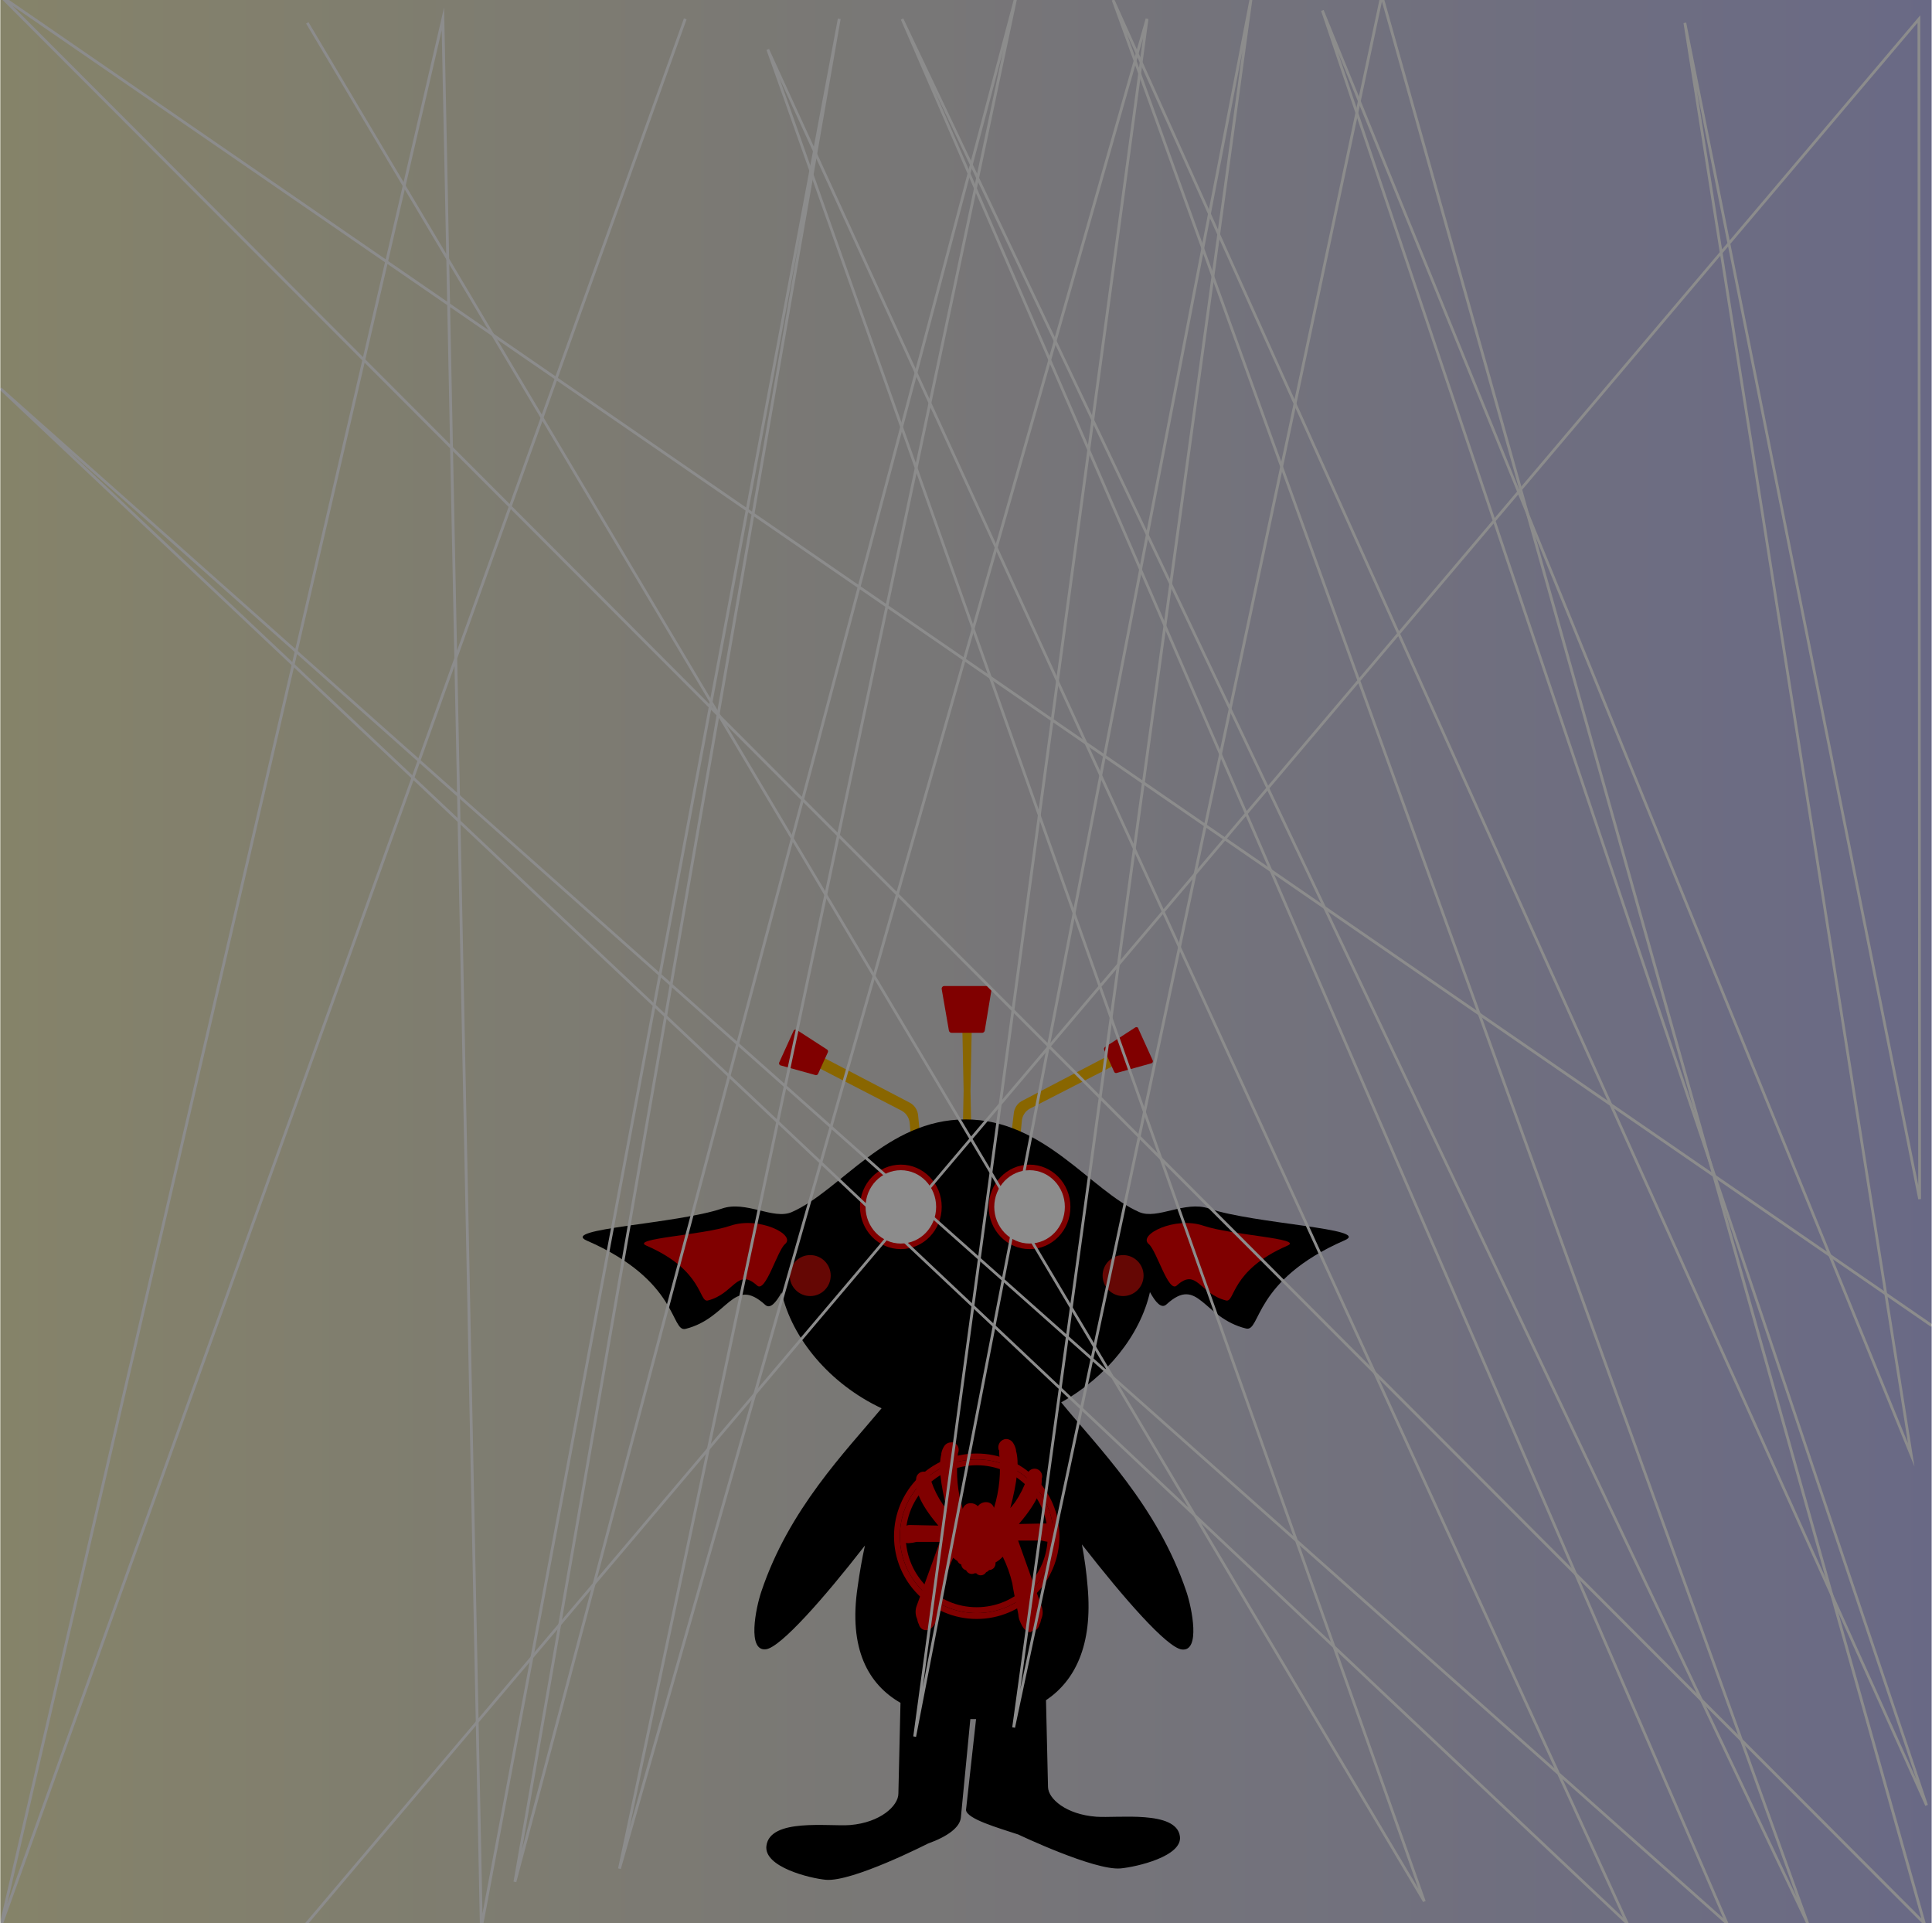
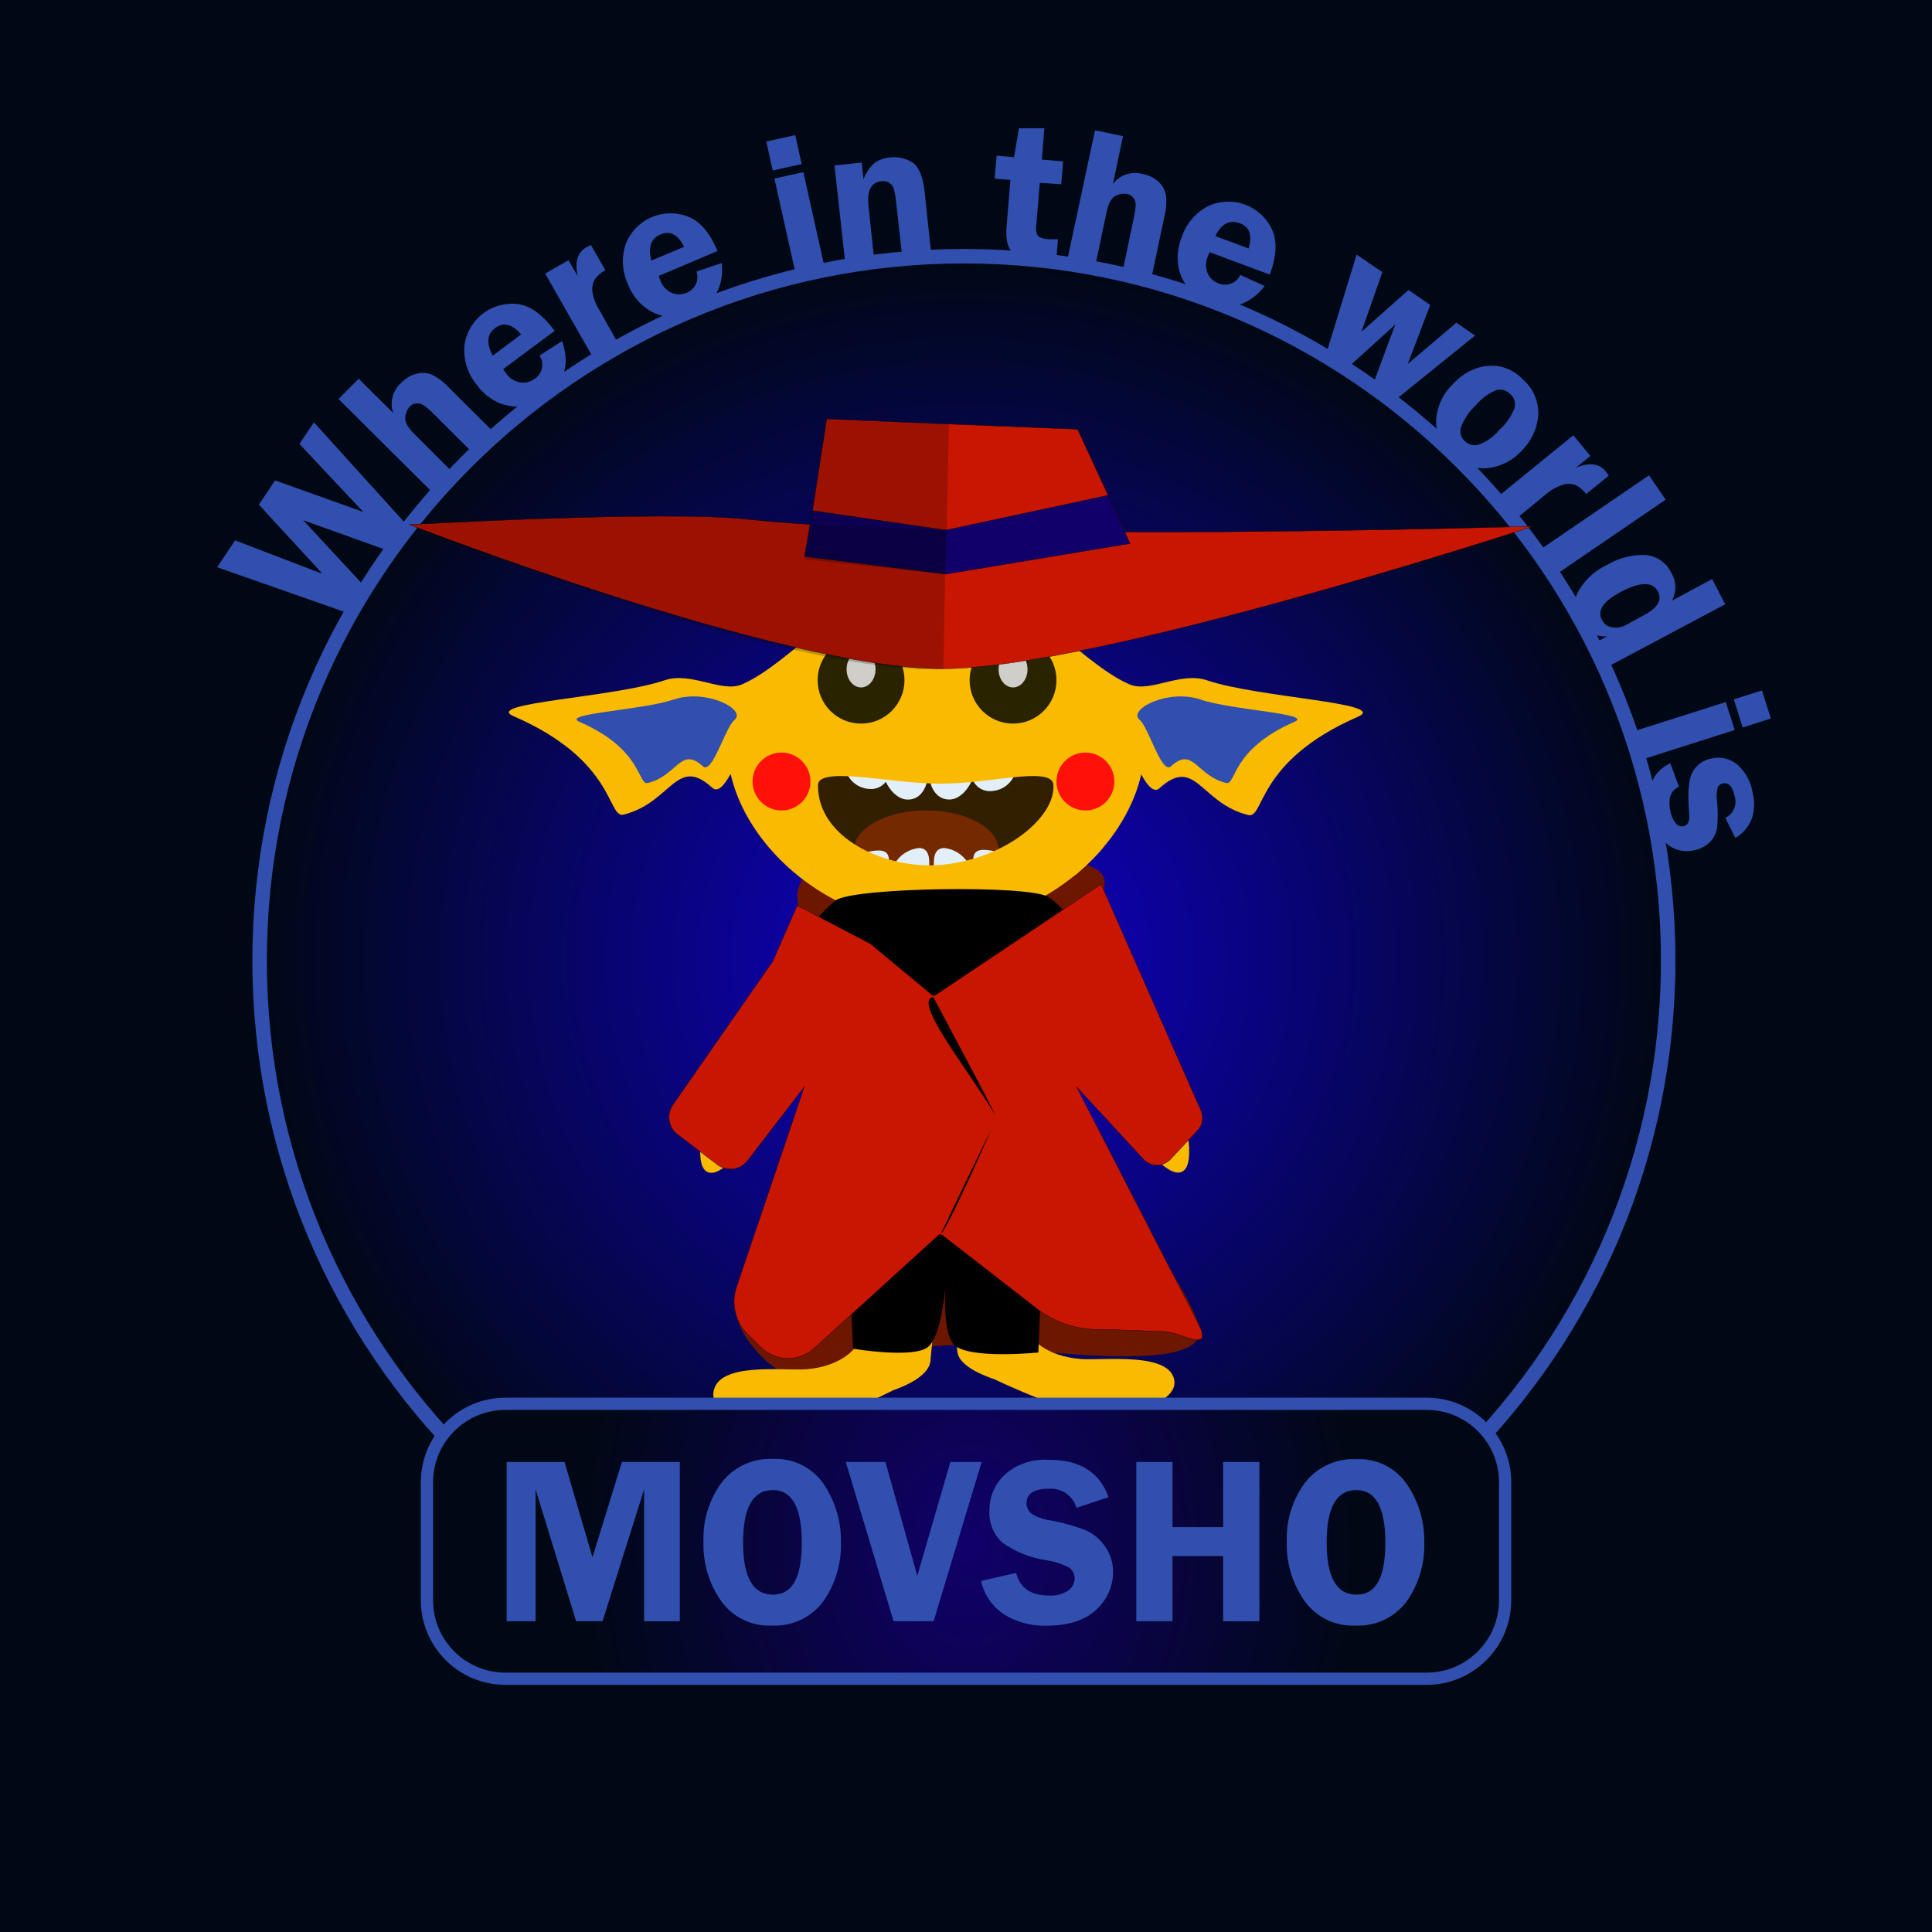
- <svg xmlns="http://www.w3.org/2000/svg" width="266.88" height="265.58" viewBox="0 0 266.88 265.58">
+ <svg xmlns="http://www.w3.org/2000/svg" width="266.94" height="266.94" viewBox="0 0 266.94 266.94">
  <defs>
-     <linearGradient id="a" x1="0.05" y1="132.79" x2="266.82" y2="132.79" gradientUnits="userSpaceOnUse">
-       <stop offset="0" stop-color="#ffe800" />
-       <stop offset="1" stop-color="blue" />
-     </linearGradient>
+     <radialGradient id="a" cx="133.18" cy="132.71" r="97.11" gradientTransform="translate(-0.27 -0.27)" gradientUnits="userSpaceOnUse">
+       <stop offset="0" stop-color="#1100cd" />
+       <stop offset="1" stop-color="#000815" />
+     </radialGradient>
+     <clipPath id="b">
+       <path d="M166.78,94c-3.72-1.26-7.92,1.79-10.74.55-7.49-3.29-14.62-14.29-26.75-14.29s-19.26,11-26.75,14.29c-2.83,1.24-7-1.81-10.74-.55-7,2.38-25.1,3.1-20.85,4.95,14.23,6.18,12.93,14.17,15.22,13.6,6.62-1.65,7.28-8.24,12.24-3.71.77.7,1.64-.29,2.54-1.9,1.61,7.13,7.46,14.09,15.41,17.9-5.61,6.74-14.26,15.54-18.53,28.27-.87,2.57-2.23,9.31.7,8.92,2.29-.3,8.81-7.73,15.25-16-.44,2-.81,4.14-1.14,6.3-1.47,9.7,1.71,15.15,6.6,18-.09,3.84-.26,11-.32,14,0,1.88-2.78,4.48-7.44,4.85-3.27.26-12.35-1.08-12.91,3.21-.43,3.27,6.65,5,9.14,5.23,4.06.39,15.77-5.56,15.77-5.56,3.1-1.09,4.93-2.53,5.07-4L130,172.84h.88l1.4,13.93c.14,1.39,2,2.75,5.07,3.78,0,0,11.71,5.6,15.76,5.22,2.49-.23,9.57-1.87,9.15-5-.56-4-9.64-2.77-12.91-3-4.66-.34-7.39-2.79-7.43-4.57-.07-2.83-.23-9.79-.31-13.37,4.42-3,7.23-8.39,6.42-17.52a62.8,62.8,0,0,0-.91-6.5c6.49,8.34,13.1,15.89,15.4,16.19,2.94.39,1.57-6.35.71-8.92C158.79,139.85,149.52,130.85,144,124c7.06-3.94,12.18-10.39,13.68-17,.89,1.61,1.77,2.6,2.53,1.9,5-4.53,5.63,2.06,12.24,3.71,2.3.57,1-7.42,15.22-13.6C191.87,97.11,173.79,96.39,166.78,94Z" fill="#f9ba00" />
+     </clipPath>
+     <clipPath id="c">
+       <path d="M146.08,108.52c.21,4.88-7.18,10.77-16.11,11.51-7.69.63-17.48-3.71-17.48-11.51,0-3.59,9.77-.77,17.48-.77S145.92,104.93,146.08,108.52Z" fill="#321f00" stroke="#f9ba00" stroke-miterlimit="10" stroke-width="1.05" />
+     </clipPath>
+     <radialGradient id="d" cx="128.37" cy="219.04" r="55.03" gradientTransform="translate(8.15 -58.03) scale(0.98 1.24)" gradientUnits="userSpaceOnUse">
+       <stop offset="0" stop-color="#11006a" />
+       <stop offset="1" stop-color="#000815" />
+     </radialGradient>
  </defs>
-   <rect x="0.05" y="-0.59" width="266.77" height="266.77" opacity="0.2" fill="url(#a)" />
-   <path d="M125.93,158.21l-.26-3a2.19,2.19,0,0,0-1.07-1.78l-11.32-5.84.62-1.44,11.85,6.19a2.21,2.21,0,0,1,1.08,1.76l.38,3.87Z" fill="#f9ba00" />
-   <polygon points="134.23 158.81 132.94 158.81 133.11 150.67 132.94 142.25 134.23 142.25 134.06 150.67 134.23 158.81" fill="#f9ba00" />
-   <path d="M140.81,158.31l.34-3.43a2.14,2.14,0,0,1,1.06-1.73l11.37-5.83-.62-1.43-11.85,6.2a2.19,2.19,0,0,0-1.07,1.7l-.5,4.17Z" fill="#f9ba00" />
-   <path d="M135.69,142.65h-4.23a.38.38,0,0,1-.38-.3l-1-5.76a.36.36,0,0,1,.31-.4h6.21a.36.36,0,0,1,.38.33.15.15,0,0,1,0,.07l-.95,5.76A.38.38,0,0,1,135.69,142.65Z" fill="#e90000" />
-   <path d="M153.89,148l-1.36-3a.3.3,0,0,1,.11-.38l4.18-2.71a.3.3,0,0,1,.41.08l0,.05,2,4.41a.3.3,0,0,1-.15.4h0l-4.81,1.34A.29.29,0,0,1,153.89,148Z" fill="#e90000" />
-   <path d="M113,148.33l1.36-3a.3.3,0,0,0-.11-.37l-4.19-2.71a.31.31,0,0,0-.42.09l0,0-2,4.4a.3.3,0,0,0,.15.4l0,0,4.8,1.33A.31.31,0,0,0,113,148.33Z" fill="#e90000" />
-   <path d="M167,166.92c-3.34-1.14-7.11,1.58-9.63.49-6.71-2.95-13.09-12.8-24-12.8s-17.26,9.85-24,12.8c-2.54,1.11-6.33-1.63-9.63-.49-6.28,2.13-22.48,2.77-18.68,4.43,12.75,5.53,11.58,12.7,13.64,12.19,5.93-1.48,6.52-7.39,11-3.32.68.62,1.47-.27,2.27-1.71,1.44,6.39,6.68,12.65,13.81,16-5,6-12.79,13.92-16.6,25.28-.79,2.31-2,8.35.64,8,2-.27,7.91-6.93,13.66-14.33-.4,1.82-.73,3.71-1,5.65-1.32,8.69,1.52,13.56,5.91,16.08-.08,3.43-.23,9.88-.29,12.53,0,1.69-2.48,4-6.66,4.35-2.94.23-11.07-1-11.57,2.87-.38,2.93,6,4.48,8.19,4.69,3.64.35,14.12-5,14.12-5,2.79-1,4.42-2.27,4.55-3.59l1.31-13.6h.79L133.44,250c.13,1.24,4.46,2.46,7.23,3.38,0,0,10.49,5,14.12,4.68,2.24-.21,8.58-1.68,8.2-4.43-.5-3.64-8.63-2.49-11.56-2.71-4.18-.31-6.63-2.49-6.66-4.09-.06-2.54-.2-8.76-.28-12,3.95-2.65,6.49-7.52,5.75-15.69a54.43,54.43,0,0,0-.79-5.83c5.81,7.47,11.73,14.23,13.79,14.51,2.63.35,1.42-5.69.64-8-4-11.85-12.3-20-17.29-26.13,6.32-3.52,10.92-9.31,12.26-15.23.79,1.44,1.58,2.33,2.27,1.71,4.44-4.07,5,1.84,11,3.32,2.07.51.9-6.65,13.64-12.19C189.5,169.69,173.29,169.05,167,166.92Z" />
-   <path d="M104.59,177.56c-2.77-2.53-3.16,1.14-6.81,2.06-1.28.31-.55-4.13-8.47-7.57-2.37-1,7.69-1.43,11.6-2.76s9.09,1.24,7.54,2.53C107.36,172.74,105.76,178.61,104.59,177.56Z" fill="#e90000" />
-   <path d="M162.55,177.56c2.76-2.53,3.16,1.14,6.81,2.06,1.28.31.55-4.13,8.47-7.57,2.37-1-7.7-1.43-11.6-2.76s-9.1,1.24-7.55,2.53C159.79,172.74,161.39,178.61,162.55,177.56Z" fill="#e90000" />
-   <ellipse cx="124.44" cy="166.69" rx="5.26" ry="5.45" fill="#fff" stroke="#e90000" stroke-miterlimit="10" stroke-width="0.77" />
-   <ellipse cx="142.22" cy="166.69" rx="5.26" ry="5.45" fill="#fff" stroke="#e90000" stroke-miterlimit="10" stroke-width="0.77" />
-   <g opacity="0.72">
-     <circle cx="111.92" cy="176.18" r="2.83" fill="#ff110a" />
-     <circle cx="155.14" cy="176.18" r="2.83" fill="#ff110a" />
+   <rect width="266.94" height="266.94" fill="#f7f7f7" />
+   <rect width="266.94" height="266.94" fill="#000815" />
+   <circle cx="133.18" cy="132.71" r="97.31" stroke="#314fae" stroke-miterlimit="10" stroke-width="2" fill="url(#a)" />
+   <path d="M43.37,58.35,56.28,72.61,53.9,76.18l-12-4.3,8.62,9.31-2.37,3.55L30,78.37l2.48-3.71,10.9,4.18.58.21.56.19-8.75-9.51L38,66.37,50.2,70.74c-.16-.18-.44-.48-.83-.88l-8-8.52Z" fill="#314fae" />
+   <path d="M49.56,52.33l4.77,4.74a3.87,3.87,0,0,1,1.1-4.17,4.42,4.42,0,0,1,2.11-1.26,3.36,3.36,0,0,1,2.09.11,7.69,7.69,0,0,1,2.28,1.69l6.46,6.43L65.5,62.76,60,57.27A10.21,10.21,0,0,0,58.54,56a1.53,1.53,0,0,0-1-.26,1.38,1.38,0,0,0-.93.44A2.41,2.41,0,0,0,56,57.67c-.08.64.35,1.41,1.27,2.32l5.52,5.5L60,68.29,46.77,55.13Z" fill="#314fae" />
+   <path d="M76.64,45.71,69.52,51l.37.53a2.93,2.93,0,0,0,2,1.31,2.61,2.61,0,0,0,2-.52,2.31,2.31,0,0,0,.66-3.2l3.12-2q1.62,4.76-2.17,7.59a6.91,6.91,0,0,1-3.3,1.43,6.61,6.61,0,0,1-3.35-.51,7.42,7.42,0,0,1-3-2.49,7.52,7.52,0,0,1-1.68-5.39,6.64,6.64,0,0,1,7.46-5.73Q74.19,42.41,76.64,45.71Zm-8.55,3.43L72,46.2q-1.86-2.16-3.58-.88T68.09,49.14Z" fill="#314fae" />
+   <path d="M85.6,47.8l-3.43,2-6.85-12,3.23-1.85,1.28,2.23c-.45-1.94-.06-3.27,1.16-4q.27-.15.66-.33l2,3.49a4,4,0,0,0-1.49,1.29,2.81,2.81,0,0,0-.3,1.75,6.76,6.76,0,0,0,1,2.54Z" fill="#314fae" />
+   <path d="M99.14,34.68,91,38.13c.08.23.16.43.23.59a2.9,2.9,0,0,0,1.59,1.75,2.65,2.65,0,0,0,2,0,2.32,2.32,0,0,0,1.41-2.95l3.5-1.18q.44,5-3.92,6.84a7.05,7.05,0,0,1-3.55.6,6.55,6.55,0,0,1-3.13-1.3,7.34,7.34,0,0,1-2.34-3.14,7.52,7.52,0,0,1-.33-5.63,6.64,6.64,0,0,1,8.61-3.78Q97.54,30.89,99.14,34.68ZM90,36l4.52-1.9q-1.28-2.55-3.26-1.71T90,36Z" fill="#314fae" />
+   <path d="M109.88,18.67l.88,4-4,.88-.88-4ZM111,23.78l3,13.48-4,.88-3-13.47Z" fill="#314fae" />
+   <path d="M128.69,35.31l-4,.44L123.82,28a11,11,0,0,0-.31-1.9,1.57,1.57,0,0,0-1.72-1.07c-1.43.15-2,1.28-1.8,3.38l.82,7.71-4,.43L115.3,22.86l3.76-.4.25,2.32a5.32,5.32,0,0,1,1.62-2.33,4.14,4.14,0,0,1,1.92-.68,4.68,4.68,0,0,1,3.27.71c.87.62,1.41,2,1.63,4Z" fill="#314fae" />
+   <path d="M143.67,25.26l-.49,5.82a2.28,2.28,0,0,0,.21,1.48c.19.26.69.43,1.5.5.37,0,.8,0,1.29,0l-.25,3a18.28,18.28,0,0,1-2.57.09,5.37,5.37,0,0,1-3.52-1.28c-.65-.71-.91-1.91-.76-3.61l.53-6.4-2.18-.19.27-3.16,2.41.21.67-4,3.52,0-.36,4.33,2.95.25-.26,3.16Z" fill="#314fae" />
+   <path d="M155.16,18.81l-1.38,6.58a3.87,3.87,0,0,1,4.1-1.35,4.44,4.44,0,0,1,2.21,1.09,3.36,3.36,0,0,1,1,1.81,7.65,7.65,0,0,1-.18,2.83l-1.88,8.92-4-.83,1.6-7.63a11.25,11.25,0,0,0,.29-1.89,1.64,1.64,0,0,0-.31-1,1.42,1.42,0,0,0-.88-.54,2.51,2.51,0,0,0-1.61.27c-.57.29-1,1.07-1.25,2.34l-1.6,7.62-3.87-.81L151.3,18Z" fill="#314fae" />
+   <path d="M175.44,37.94l-8.33-3.1-.24.6a3,3,0,0,0,0,2.36,2.64,2.64,0,0,0,1.5,1.36,2.32,2.32,0,0,0,3-1.18l3.37,1.54q-3.12,3.94-7.55,2.3a7,7,0,0,1-3-2,6.54,6.54,0,0,1-1.39-3.09,7.46,7.46,0,0,1,.45-3.89,7.5,7.5,0,0,1,3.61-4.33,6.65,6.65,0,0,1,8.87,3.15C176.49,33.27,176.39,35.37,175.44,37.94Zm-7.52-5.32,4.6,1.71q.81-2.73-1.2-3.48C169.89,30.32,168.75,30.91,167.92,32.62Z" fill="#314fae" />
+   <path d="M203.81,46.36l-11.22,9.06-3-2,3.19-8.58L186,51,183.2,49l4.24-13.82L191,37.6l-2.89,8.24,6.5-5.78,3,2.08-3.11,8.15,6.72-5.7Z" fill="#314fae" />
+   <path d="M210.43,52.44a6.16,6.16,0,0,1,2.11,4.9,7.71,7.71,0,0,1-2.31,4.95,7.36,7.36,0,0,1-4.87,2.4,6.23,6.23,0,0,1-4.93-1.92,6,6,0,0,1-2-4.73,7.59,7.59,0,0,1,2.34-5,7.92,7.92,0,0,1,3.17-2.14,6.63,6.63,0,0,1,3.3-.27A6.19,6.19,0,0,1,210.43,52.44Zm-1.77,2a2,2,0,0,0-1.88-.56,7.34,7.34,0,0,0-2.9,2.15,8.05,8.05,0,0,0-2,2.92,1.85,1.85,0,0,0,.51,2,2,2,0,0,0,1.84.51,6.46,6.46,0,0,0,2.87-2,8,8,0,0,0,2.15-3.05A1.88,1.88,0,0,0,208.66,54.43Z" fill="#314fae" />
+   <path d="M209.17,71.92l-2.49-3.07,10.7-8.71L219.74,63l-2,1.62q2.76-1.14,4.1.5c.13.16.27.36.44.6l-3.12,2.54A4,4,0,0,0,217.65,67a2.72,2.72,0,0,0-1.77,0,6.67,6.67,0,0,0-2.35,1.35Z" fill="#314fae" />
+   <path d="M212.43,76.2l15.41-10.53,2.3,3.37L214.73,79.56Z" fill="#314fae" />
+   <path d="M238.37,83.49,221.9,92.25l-1.77-3.32,1.91-1a4.25,4.25,0,0,1-3.95-2.21,4.19,4.19,0,0,1,0-4.06,8.86,8.86,0,0,1,3.94-3.6,9.57,9.57,0,0,1,5.38-1.37,4.34,4.34,0,0,1,3.52,2.47A3.87,3.87,0,0,1,231,83l5.57-3ZM227.13,85q2.87-1.53,1.94-3.28c-.74-1.38-2.46-1.36-5.16.08-2.41,1.28-3.26,2.57-2.57,3.87a1.91,1.91,0,0,0,1.35,1,3.09,3.09,0,0,0,2.16-.42Z" fill="#314fae" />
+   <path d="M239.68,100.86l-13.16,4.2-1.23-3.88L238.44,97Zm5-1.59-3.89,1.24-1.23-3.88,3.88-1.24Z" fill="#314fae" />
+   <path d="M239.77,115.78,238.39,113a2.48,2.48,0,0,0,1.28-3c-.28-1.34-.83-1.92-1.64-1.75a1,1,0,0,0-.7.53,4.86,4.86,0,0,0-.08,2,18.17,18.17,0,0,1,0,3.57,3.62,3.62,0,0,1-1,2,4.21,4.21,0,0,1-2.21,1.14,4.29,4.29,0,0,1-3.73-.88,6.94,6.94,0,0,1-2.24-4.16q-1.08-5.16,2.71-7l1.2,3.25c-1.16.53-1.55,1.66-1.19,3.38a3.63,3.63,0,0,0,.7,1.6,1.11,1.11,0,0,0,1.1.48c.63-.13.89-.71.8-1.75q-.36-4.2.44-5.71a3.7,3.7,0,0,1,2.69-1.91,4.07,4.07,0,0,1,3.5.83,6.49,6.49,0,0,1,2.14,3.94,6.3,6.3,0,0,1-.13,3.6A5.32,5.32,0,0,1,239.77,115.78Z" fill="#314fae" />
+   <path d="M147.77,145.84c0,12.83,14.95,28.46,17.84,37.14,2.61,7.81-25.45,2.89-33.76,2.89-7.17,0-13,2.9-23.15,3.86-1.42.14-8.89-6.08-6.75-11.57,6.75-17.37,13.51-17.37,14-34.25.32-11.4-8.73-18.23-4.82-22.66,1.71-2,29.26-4.66,37.13-2.41C158.38,121.73,147.77,123.34,147.77,145.84Z" fill="#6d1600" />
+   <path d="M166.78,94c-3.72-1.26-7.92,1.79-10.74.55-7.49-3.29-14.62-14.29-26.75-14.29s-19.26,11-26.75,14.29c-2.83,1.24-7-1.81-10.74-.55-7,2.38-25.1,3.1-20.85,4.95,14.23,6.18,12.93,14.17,15.22,13.6,6.62-1.65,7.28-8.24,12.24-3.71.77.7,1.64-.29,2.54-1.9,1.61,7.13,7.46,14.09,15.41,17.9-5.61,6.74-14.26,15.54-18.53,28.27-.87,2.57-2.23,9.31.7,8.92,2.29-.3,8.81-7.73,15.25-16-.44,2-.81,4.14-1.14,6.3-1.47,9.7,1.71,15.15,6.6,18-.09,3.84-.26,11-.32,14,0,1.88-2.78,4.48-7.44,4.85-3.27.26-12.35-1.08-12.91,3.21-.43,3.27,6.65,5,9.14,5.23,4.06.39,15.77-5.56,15.77-5.56,3.1-1.09,4.93-2.53,5.07-4L130,172.84h.88l1.4,13.93c.14,1.39,2,2.75,5.07,3.78,0,0,11.71,5.6,15.76,5.22,2.49-.23,9.57-1.87,9.15-5-.56-4-9.64-2.77-12.91-3-4.66-.34-7.39-2.79-7.43-4.57-.07-2.83-.23-9.79-.31-13.37,4.42-3,7.23-8.39,6.42-17.52a62.8,62.8,0,0,0-.91-6.5c6.49,8.34,13.1,15.89,15.4,16.19,2.94.39,1.57-6.35.71-8.92C158.79,139.85,149.52,130.85,144,124c7.06-3.94,12.18-10.39,13.68-17,.89,1.61,1.77,2.6,2.53,1.9,5-4.53,5.63,2.06,12.24,3.71,2.3.57,1-7.42,15.22-13.6C191.87,97.11,173.79,96.39,166.78,94Z" fill="#f9ba00" />
+   <g clip-path="url(#b)">
+     <path d="M126.62,83,150,168a1.5,1.5,0,0,0,2.94-.41L152.23,108c0-1.92-3.17-1.91-3.26,0l-2.6,54h3.26l2.9-65.17c.12-2.71-6.45-1.58-1.26,3.35l-2.22,58.12c-6.3,5.25.45,6.46.58,3.7l2.6-54H149l.74,58.65,3.2-.4-23.14-84c-.51-1.86-3.66-1.07-3.15.79Z" fill="#f9ba00" />
  </g>
-   <circle cx="134.92" cy="212.18" r="11.02" fill="none" stroke="#e90000" stroke-miterlimit="10" stroke-width="0.81" />
-   <circle cx="134.92" cy="212.18" r="10.21" fill="none" stroke="#e90000" stroke-miterlimit="10" stroke-width="0.81" />
-   <path d="M142.4,225.43c-.79,0-1.21-.79-1.48-1.43a2.61,2.61,0,0,1-.22-.72c0-.31-.18-1-.31-1.65-.22-1.07-.46-2.28-.55-2.93a17.47,17.47,0,0,0-1.32-3.69,4.16,4.16,0,0,1-1,.79v.07a1,1,0,0,1-.26.72.92.92,0,0,1-.63.26h0l-.06.07a.79.79,0,0,1-.35.23.86.86,0,0,1-.75.43.8.8,0,0,1-.61-.28h-.23a.85.85,0,0,1-.38.09.87.87,0,0,1-.79-.51.9.9,0,0,1-.67-.73v-.07a.82.82,0,0,1-.53-.48,3.68,3.68,0,0,1-.59-.45,17.06,17.06,0,0,0-1.22,3.45c-.08.63-.33,1.82-.53,2.86-.14.67-.26,1.3-.31,1.58a2.78,2.78,0,0,1-.21.71c-.26.6-.71,1.41-1.47,1.41a1,1,0,0,1-.47-.11,1.1,1.1,0,0,1-.53-.7,1.69,1.69,0,0,1-.2-.57.61.61,0,0,0-.08-.26,2.41,2.41,0,0,1,0-1.79l3.17-8.77h-3.2a5.05,5.05,0,0,1-1.1.18,1.12,1.12,0,0,1-.89-.36,1,1,0,0,1-.22-.79,2.73,2.73,0,0,1,.14-.51v-.06a1.17,1.17,0,0,1,1.16-.79h.11l3.8.08c-2.86-3.36-3-5-3.07-5.64v-.43a1.33,1.33,0,0,1,0-.34,1,1,0,1,1,2.09,0h0v.29a13,13,0,0,0,1.58,3.16l.18.25a5.17,5.17,0,0,0,.42.51c-.93-3.55-1.19-6.16-.79-7.64v-.13a2.73,2.73,0,0,1,.4-1,1.13,1.13,0,0,1,.94-.52,1,1,0,0,1,.3,0,1,1,0,0,1,.69.64,1.19,1.19,0,0,1,0,.79.53.53,0,0,1-.05.15,1.93,1.93,0,0,1,0,.34,18,18,0,0,0,.68,7.27,1.08,1.08,0,0,1,1.09-.79,1.38,1.38,0,0,1,1,.41,1.41,1.41,0,0,1,1.1-.56,1.14,1.14,0,0,1,1.13.79,18.48,18.48,0,0,0,.71-7.5v-.35c0-.13,0-.1-.06-.15a1.15,1.15,0,0,1,.74-1.46,1,1,0,0,1,.3-.05,1.16,1.16,0,0,1,.94.53,2.8,2.8,0,0,1,.41,1v.11c.46,1.54.18,4.25-.79,7.9a7.45,7.45,0,0,0,.48-.58,1.81,1.81,0,0,1,.19-.25,13.54,13.54,0,0,0,1.63-3.25.65.65,0,0,0,0-.13.54.54,0,0,1,0-.18,1,1,0,0,1,2.1,0,1.07,1.07,0,0,1-.06.35v.44c-.06.66-.21,2.37-3.16,5.8l4-.08h.11a1.15,1.15,0,0,1,1.17.83v.06a3,3,0,0,1,.13.52,1,1,0,0,1-.21.79,1.13,1.13,0,0,1-.9.36,4.77,4.77,0,0,1-1.13-.19h-.17l-3.1,0,3.21,9a2.39,2.39,0,0,1,0,1.82,1.11,1.11,0,0,0-.07.26,1.63,1.63,0,0,1-.21.57,1.09,1.09,0,0,1-.53.72,1.12,1.12,0,0,1-.47.11Z" fill="#e90000" />
-   <path d="M145.21,212.13a2.54,2.54,0,0,0-.14-.47c-.06-.23-.3-.25-.45-.24l-5.2.11a.28.28,0,0,1-.28-.28.29.29,0,0,1,.07-.18c3.8-4.17,3.74-5.86,3.79-6.37a3.08,3.08,0,0,0,0-.43.27.27,0,0,0,.05-.18.23.23,0,0,0-.19-.27.24.24,0,0,0-.28.19v.08a.41.41,0,0,0,0,.18,4,4,0,0,1-.12.43,12.84,12.84,0,0,1-1.92,3.67,29.52,29.52,0,0,1-2.25,2.49.3.3,0,0,1-.43,0h0c2.42-7.75,1.58-9.81,1.58-10.09a2.54,2.54,0,0,0-.32-.87.33.33,0,0,0-.35-.16.33.33,0,0,0-.17.45h0a.5.5,0,0,0,.1.19,3.23,3.23,0,0,0,0,.44,17.87,17.87,0,0,1-1.16,8.86h0a.8.8,0,0,1-1,.35h0l-.07-.57c0-.54-.06-1-.45-1h0c-.38,0-.69.44-.69,1h0a.34.34,0,0,1-.32.34H135s-.28,0-.31-.16v0c0-.52-.27-1-.65-1s-.43.48-.43,1l0,.37a.21.21,0,0,1-.14.16h0a.68.68,0,0,1-.79-.3h0a17.84,17.84,0,0,1-1.14-8.7,1.55,1.55,0,0,0,0-.43.32.32,0,0,0,.1-.18.31.31,0,0,0-.16-.43h0a.29.29,0,0,0-.33.17,2.26,2.26,0,0,0-.32.84c-.07.26-.84,2.26,1.47,9.72h0a.36.36,0,0,1-.51,0,27.57,27.57,0,0,1-2.06-2.27c-.59-.79-.7-.79-1.88-3.59a2.22,2.22,0,0,0-.12-.42.26.26,0,0,0,0-.17.23.23,0,0,0-.17-.29.24.24,0,0,0-.29.17.24.24,0,0,0,0,.12.34.34,0,0,0,0,.17,2.94,2.94,0,0,0,0,.42c.06.49,0,2.14,3.65,6.16a.3.3,0,0,1,0,.43.27.27,0,0,1-.2.07l-5-.1a.39.39,0,0,0-.45.24,3.88,3.88,0,0,0-.14.45c-.06.45,1.38,0,1.53,0h3.72a.43.43,0,0,1,.33.51v0h0l-3.35,9.34a1.58,1.58,0,0,0,0,1.17c.14.31.12.66.25.79s.06.33.18.39c.29.15.64-.48.79-.9a1.75,1.75,0,0,0,.14-.51c.13-.79.71-3.43.84-4.44a22.71,22.71,0,0,1,1.64-4.46.27.27,0,0,1,.37-.13.28.28,0,0,1,.1.09,3.31,3.31,0,0,0,1.22,1.07v.15c0,.09.08.12.12,0l0-.11.31.13.13.71c0,.11.12.11.14,0l.06-.44c0-.11.1-.12.12,0l.28,1c0,.09.11.08.13,0l.11-.62a.06.06,0,0,1,.09,0,0,0,0,0,1,0,0l.11.54c0,.11.12.1.13,0l.05-.54c0-.1.08-.14.12-.06l.49.94c0,.08.09-.08.09-.08v-.84c0-.13.1-.17.13-.07l.2.58c0,.11.14.05.13-.08V216c0-.14.09-.2.13-.08l.07.24c0,.12.14.07.13-.06v-.57h.12l.18.57c0,.12.14.06.14-.07v-.6a3.55,3.55,0,0,0,1.73-1.38.31.31,0,0,1,.42-.13.35.35,0,0,1,.14.13,23.58,23.58,0,0,1,1.72,4.67c.13,1,.73,3.75.85,4.56a2.46,2.46,0,0,0,.15.51c.19.43.54,1.07.85.92.12-.06.13-.34.18-.39s.12-.47.26-.79a1.54,1.54,0,0,0,0-1.19l-3.44-9.57h0a.36.36,0,0,1,.21-.46.28.28,0,0,1,.13,0l3.8-.06C143.8,212.1,145.28,212.59,145.21,212.13Z" fill="#e90000" />
-   <polyline points="42.45 3.16 196.75 262.61 106.06 6.84 224.78 265.65 0.05 53.66 238.56 265.65 124.61 2.63 249.7 265.65 153.76 0 266.13 249.34 182.67 1.45 264.01 200.95 232.74 3.16 265.17 165.61 265.07 2.63 41.92 266.18" fill="none" stroke="#fff" stroke-miterlimit="10" stroke-width="0.38" />
-   <polyline points="94.66 2.6 0.05 266.18 61.18 2.6 66.49 266.18 115.93 2.6 71.13 259.91 140.38 -0.59 85.57 258.09 158.45 2.6 126.35 239.85 172.8 -0.06 140.02 238.59 190.87 -0.59 265.81 265.64 0.05 -0.59 266.88 183.11" fill="none" stroke="#fff" stroke-miterlimit="10" stroke-width="0.39" />
-   <rect x="0.05" y="-0.59" width="266.77" height="266.77" opacity="0.45" />
+   <path d="M97.12,105.88c-3.09-2.82-3.5,1.28-7.61,2.3-1.42.36-.62-4.6-9.45-8.45-2.64-1.14,8.59-1.59,13-3.07,4.52-1.54,10.15,1.38,8.42,2.82C100.2,100.5,98.41,107.06,97.12,105.88Z" fill="#314fae" />
+   <path d="M161.79,105.88c3.08-2.82,3.5,1.28,7.61,2.3,1.42.36.61-4.6,9.45-8.45,2.64-1.14-8.6-1.59-12.95-3.07-4.52-1.54-10.16,1.38-8.42,2.82C158.71,100.5,160.5,107.06,161.79,105.88Z" fill="#314fae" />
+   <path d="M145,151.61c0-9.83-6.38-23.23-14.49-23.23s-14.85,13.4-14.85,23.23,6.57,17.8,14.67,17.8S145,161.44,145,151.61Z" fill="#314fae" />
+   <path d="M146.08,108.52c.21,4.88-7.18,10.77-16.11,11.51-7.69.63-17.48-3.71-17.48-11.51,0-3.59,9.77-.77,17.48-.77S145.92,104.93,146.08,108.52Z" fill="#321f00" />
+   <g clip-path="url(#c)">
+     <ellipse cx="127.97" cy="117.47" rx="10" ry="5.5" fill="#742900" />
+     <path d="M122.91,106.44a2.55,2.55,0,0,1-2.77,2.57,3.62,3.62,0,0,1-3.41-3.12c0-1.14.53-1.51,2.54-1.51S122.91,105.31,122.91,106.44Z" fill="#e2eff9" />
+     <path d="M128.18,107.19c0,1.14-.73,3.29-2.74,3.29s-3.44-2.71-3.44-3.85.53-1.5,2.54-1.5S128.18,106.05,128.18,107.19Z" fill="#e2eff9" />
+     <path d="M140.78,119.9c0-1.14-2.88-2.48-4.89-2.48s-1.29,1.9-1.29,3,.53,1.51,2.54,1.51S140.78,121,140.78,119.9Z" fill="#e2eff9" />
+     <path d="M128.29,121.17c0-1.14.68-4-1.33-4a4.44,4.44,0,0,0-3.85,3.45c0,1.13.53,1.5,2.54,1.5S128.29,122.31,128.29,121.17Z" fill="#e2eff9" />
+     <path d="M129.13,121.17c0-1.14-.67-4,1.34-4a4.44,4.44,0,0,1,3.85,3.45c0,1.13-.53,1.5-2.54,1.5S129.13,122.31,129.13,121.17Z" fill="#e2eff9" />
+     <path d="M128.41,107.18c0,1.14.73,3.29,2.74,3.29s3.44-2.7,3.44-3.84-.53-1.51-2.54-1.51S128.41,106,128.41,107.18Z" fill="#e2eff9" />
+     <path d="M116.52,120c0-1.14,2.88-2.49,4.89-2.49s1.29,1.9,1.29,3-.53,1.51-2.54,1.51S116.52,121.16,116.52,120Z" fill="#e2eff9" />
+     <path d="M134.21,106.74A2.54,2.54,0,0,0,137,109.3a3.62,3.62,0,0,0,3.41-3.12c0-1.14-.53-1.51-2.54-1.51S134.21,105.6,134.21,106.74Z" fill="#e2eff9" />
+   </g>
+   <path d="M146.08,108.52c.21,4.88-7.18,10.77-16.11,11.51-7.69.63-17.48-3.71-17.48-11.51,0-3.59,9.77-.77,17.48-.77S145.92,104.93,146.08,108.52Z" fill="none" stroke="#f9ba00" stroke-miterlimit="10" stroke-width="1.05" />
+   <circle cx="118.97" cy="93.98" r="6" fill="#2a2300" />
+   <ellipse cx="118.97" cy="92.48" rx="2" ry="2.5" fill="#e9e9e9" opacity="0.86" />
+   <circle cx="139.97" cy="93.98" r="6" fill="#2a2300" />
+   <ellipse cx="139.97" cy="92.48" rx="2" ry="2.5" fill="#e9e9e9" opacity="0.86" />
+   <circle cx="107.98" cy="107.98" r="4" fill="#ff110a" />
+   <circle cx="149.97" cy="107.98" r="4" fill="#ff110a" />
+   <path d="M117.87,186.35s8.35,1.4,10.35-.24c2.34-1.92,2.67-11.81,2.67-11.81s-1.17,9.61,1,11.57,11.58,1,11.58,1l.82-20.4-27.44-1Z" />
+   <path d="M148.73,152.42c0,16.24-8.95,18-18.81,18s-16.88-1.78-16.88-18-6.75-20.39,2.42-28c2.16-1.8,26.87-2.2,29.41-.47C152.59,129.18,148.73,140.85,148.73,152.42Z" />
+   <path d="M120.28,130.41l-10.13-5.3-3.38,7.71L93,152.62a3,3,0,0,0,.65,4.15l5.42,4.12a3,3,0,0,0,4.24-.56l7.81-10.15-9.35,27.63a6.31,6.31,0,0,0,1.51,6.5l1.82,1.81a5.35,5.35,0,0,0,7.38.18l17.44-15.86,13.3,10.34a13.78,13.78,0,0,0,9.21,2.89l8.18.3c2.23-.12,7.12,3.24,5-1l-16.85-32.79,9.24,10a2.54,2.54,0,0,0,3.72,0l3.75-4a2.53,2.53,0,0,0,.46-2.75l-13.79-31.27L129,137.65Z" fill="#c91600" stroke="#000" stroke-miterlimit="10" stroke-width="0.04" />
+   <path d="M129,137.65s11.93,22.27,8.63,16.77C133.2,147.11,125.75,138.09,129,137.65Z" stroke="#c91600" stroke-miterlimit="10" stroke-width="0.2" />
+   <path d="M129.92,170.44c.09,1.81,8.55-17.45,7.72-15.92C136.67,156.31,129.92,170.44,129.92,170.44Z" stroke="#c91600" stroke-miterlimit="10" stroke-width="0.16" />
+   <polygon points="111.24 77.15 114.22 57.91 148.89 59.31 156.17 75.06 137.67 80.28 111.24 77.15" fill="#c91600" stroke="#000" stroke-miterlimit="10" stroke-width="0.04" />
+   <path d="M103.1,71.73c-11.61-1.24-46.53.76-46.53.76s51.43,20,73.76,19.91c21.86-.1,81.49-19.68,81.49-19.68S134.4,75.07,103.1,71.73Z" fill="#c91600" stroke="#000" stroke-miterlimit="10" stroke-width="0.04" />
+   <polygon points="112.26 70.55 130.67 73.25 153.11 68.43 156.14 75.1 130.67 79.33 111.16 76.88 112.26 70.55" fill="#11006a" stroke="#000" stroke-miterlimit="10" stroke-width="0.04" />
+   <g opacity="0.22">
+     <path d="M130.67,73.25c-9-.28-21.3-.85-27.57-1.52-11.61-1.24-46.53.76-46.53.76s52.15,21,73.76,19.91Z" stroke="#000" stroke-miterlimit="10" stroke-width="0.04" />
+   </g>
+   <polygon points="131.11 58.59 114.12 58.04 111.14 77.28 130.67 79.33 131.11 58.59" opacity="0.22" />
+   <rect x="58.99" y="193.96" width="148.97" height="37.99" rx="10.85" stroke="#314fae" stroke-miterlimit="10" stroke-width="1.69" fill="url(#d)" />
+   <path d="M79.6,224,74,205.77V224H70V202h8l3.86,13.17L85.93,202h8v22H89V205.77L83.25,224Z" fill="#314fae" />
+   <path d="M106.64,224.6a8.12,8.12,0,0,1-7-3.38A13.51,13.51,0,0,1,97.2,213a13,13,0,0,1,2.5-8.15,8.42,8.42,0,0,1,7.12-3.27,8,8,0,0,1,7,3.49,13.88,13.88,0,0,1,2.37,8,13.48,13.48,0,0,1-2.44,8.19A8.34,8.34,0,0,1,106.64,224.6Zm.14-18.72c-2.74,0-4.11,2.4-4.11,7.22s1.37,7.23,4.11,7.23,4-2.4,4-7.22S109.44,205.88,106.78,205.88Z" fill="#314fae" />
+   <path d="M135.63,202,129,224h-5.54l-6.6-22h5.48l4.4,15.73L131.31,202Z" fill="#314fae" />
+   <path d="M153.17,206.86l-4.44,1.48a3.65,3.65,0,0,0-3.8-2.64c-2.06,0-3.1.67-3.1,2a1.82,1.82,0,0,0,.58,1.35,5.92,5.92,0,0,0,2.62,1,25.84,25.84,0,0,1,5,1.39,6.35,6.35,0,0,1,2.67,2.26,6,6,0,0,1,1.09,3.49,7,7,0,0,1-2.33,5.22q-2.32,2.21-6.9,2.21a10.48,10.48,0,0,1-5.83-1.56,7.45,7.45,0,0,1-3.18-4.63l4.84-1.1q.81,3.12,4.53,3.12a4.32,4.32,0,0,0,2.68-.69,2.09,2.09,0,0,0,.88-1.66,1.74,1.74,0,0,0-.8-1.52,9.54,9.54,0,0,0-3.09-1,14.24,14.24,0,0,1-6.07-2.41,5.55,5.55,0,0,1-1.81-4.47,6.63,6.63,0,0,1,2.17-5,8.18,8.18,0,0,1,5.86-2Q151.3,201.61,153.17,206.86Z" fill="#314fae" />
+   <path d="M174,202v22h-5v-9h-7v9h-5V202h5v9h7v-9Z" fill="#314fae" />
+   <path d="M187.26,224.6a8.13,8.13,0,0,1-7-3.38,13.51,13.51,0,0,1-2.47-8.19,13.05,13.05,0,0,1,2.5-8.15,8.44,8.44,0,0,1,7.12-3.27,8,8,0,0,1,7,3.49,13.89,13.89,0,0,1,2.38,8,13.48,13.48,0,0,1-2.45,8.19A8.34,8.34,0,0,1,187.26,224.6Zm.15-18.72c-2.74,0-4.11,2.4-4.11,7.22s1.37,7.23,4.11,7.23,4-2.4,4-7.22S190.06,205.88,187.41,205.88Z" fill="#314fae" />
</svg>
